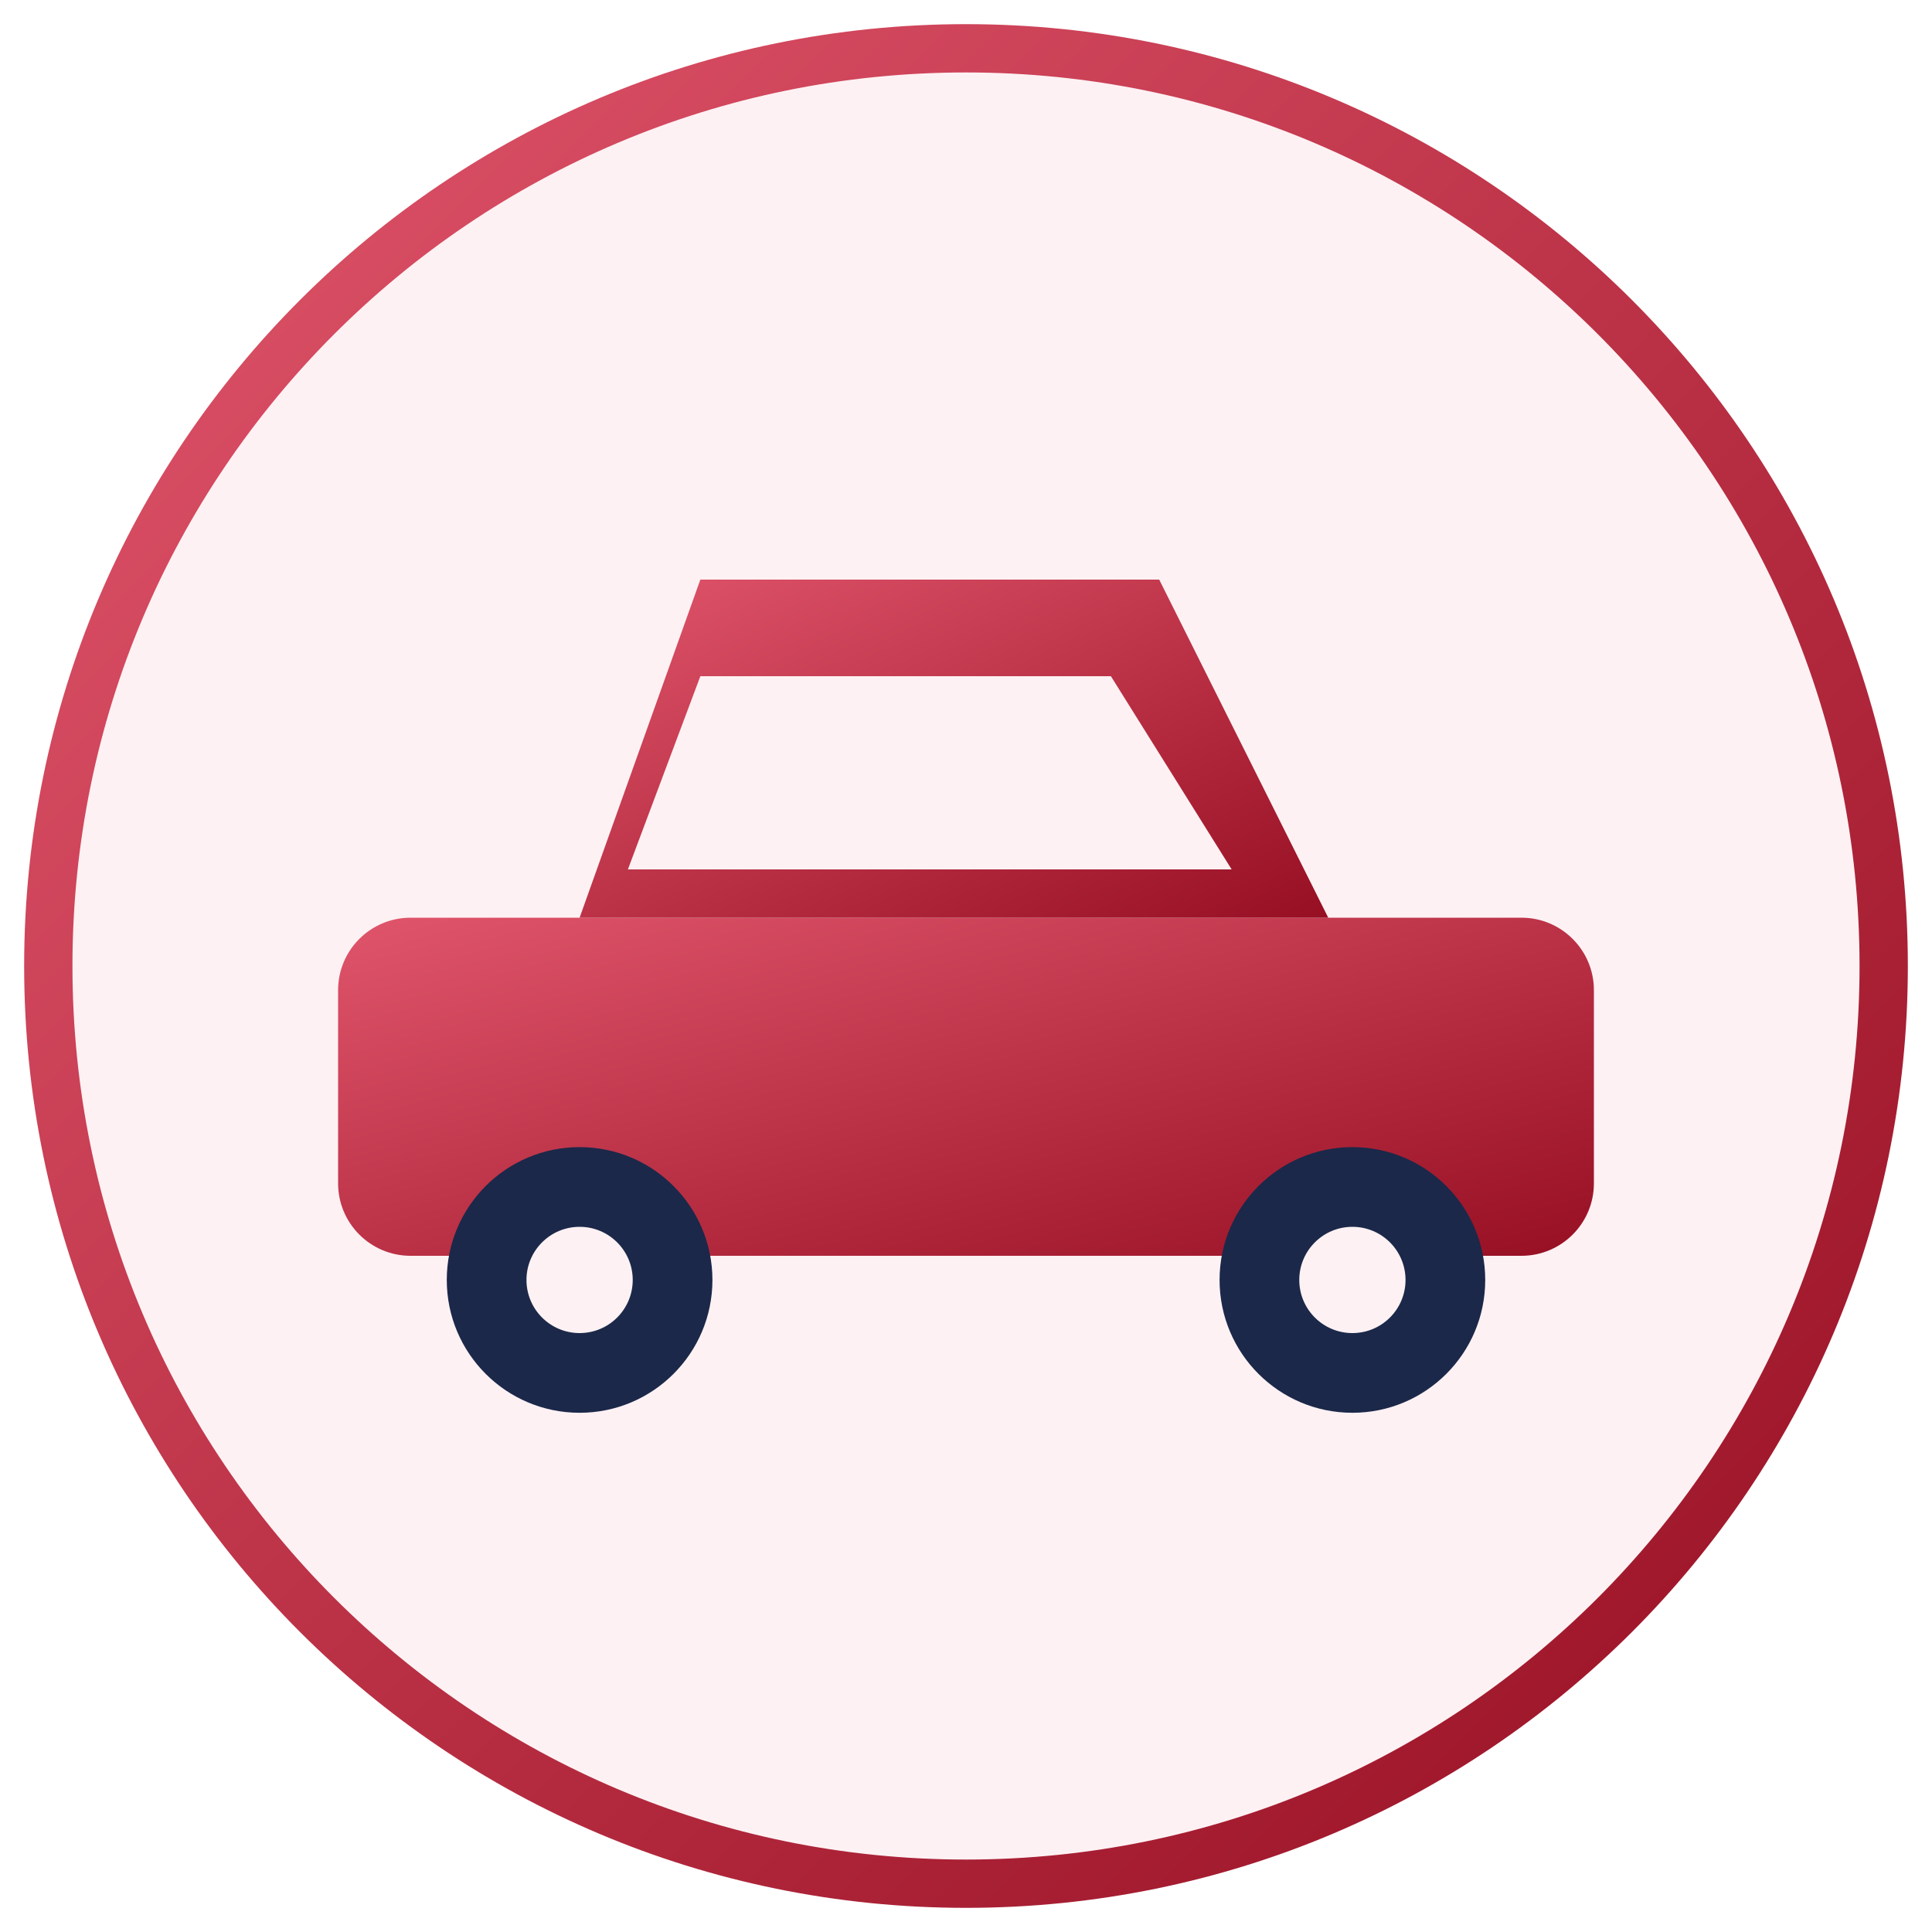
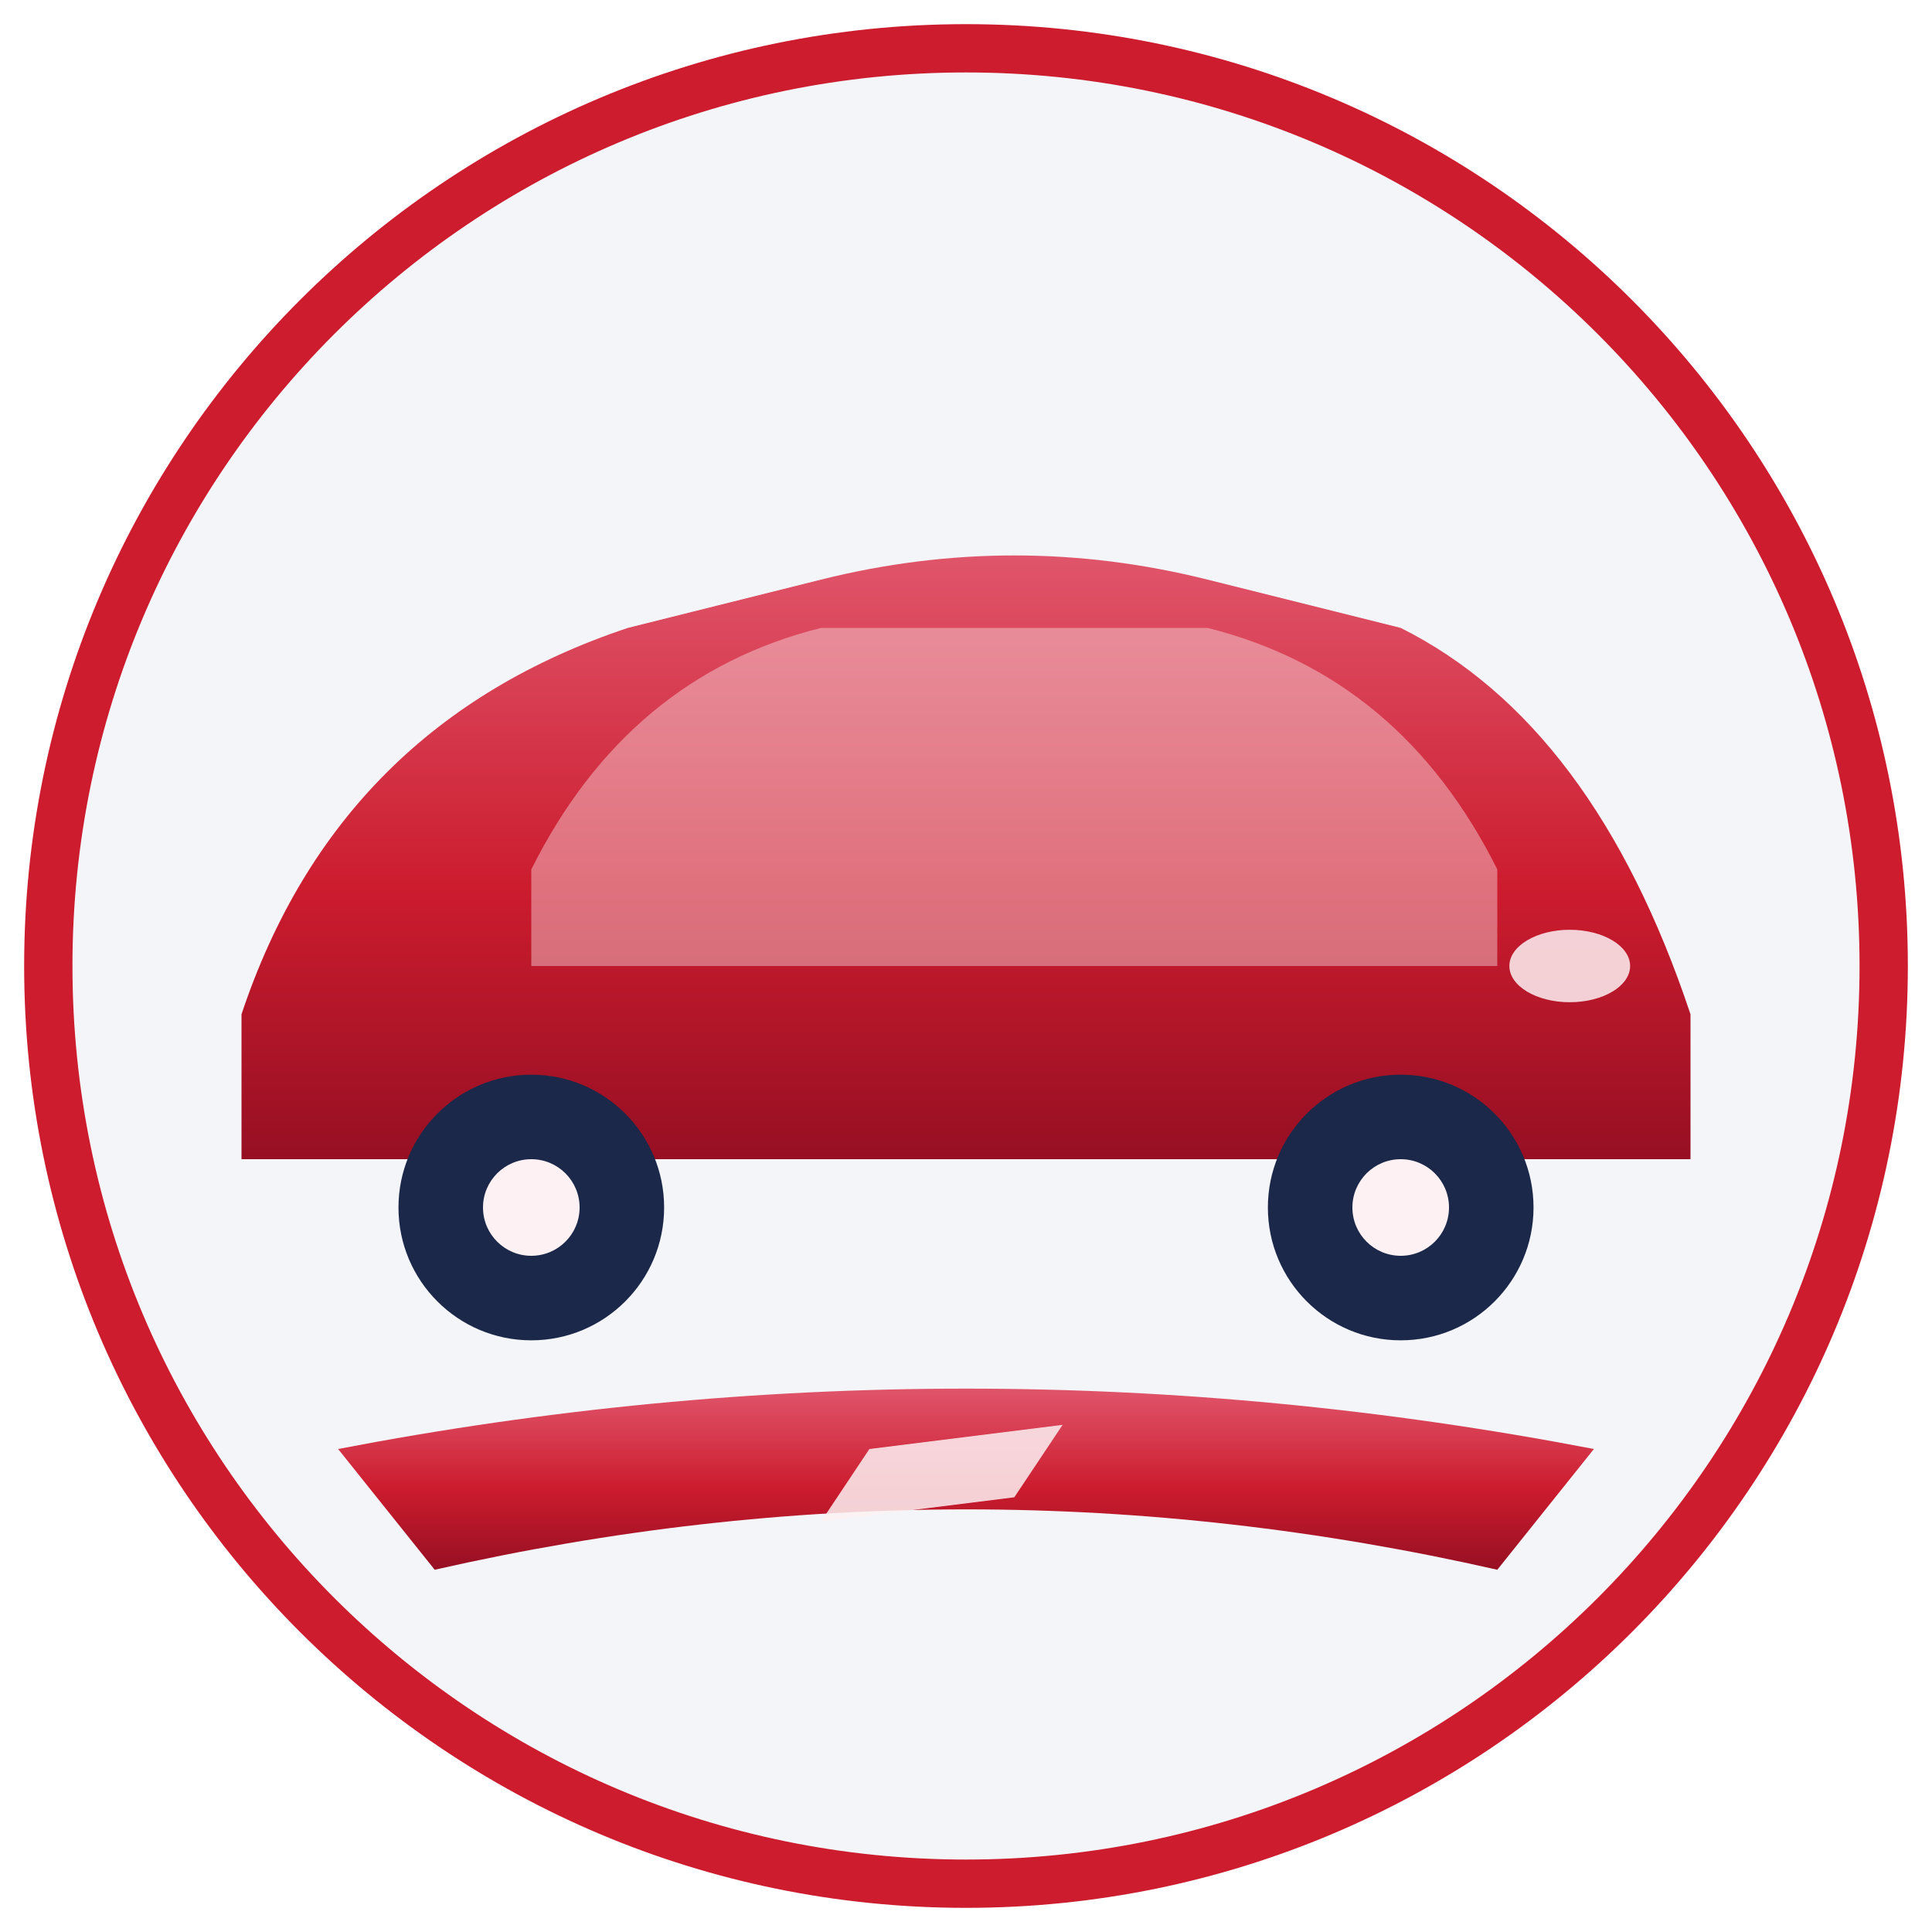
<svg xmlns="http://www.w3.org/2000/svg" viewBox="0 0 80 80" fill="none">
  <defs>
-     <linearGradient id="tp2-grad" x1="0" y1="0" x2="1" y2="1">
+     <linearGradient id="tp2-red" x1="0" y1="0" x2="0" y2="1">
      <stop offset="0%" stop-color="#E0556B" />
+       <stop offset="55%" stop-color="#CC1C2E" />
      <stop offset="100%" stop-color="#970F23" />
    </linearGradient>
  </defs>
-   <circle cx="40" cy="40" r="38" fill="#FDF1F3" />
-   <circle cx="40" cy="40" r="38" fill="none" stroke="url(#tp2-grad)" stroke-width="2" />
-   <rect x="14" y="38" width="52" height="14" rx="3" fill="url(#tp2-grad)" />
-   <path d="M24 38 L29 24 L48 24 L55 38 Z" fill="url(#tp2-grad)" />
-   <path d="M29 28 L46 28 L51 36 L26 36 Z" fill="#FDF1F3" />
-   <line x1="38" y1="28" x2="38" y2="36" stroke="url(#tp2-grad)" stroke-width="1" />
-   <circle cx="24" cy="53" r="5.5" fill="#1B2849" />
-   <circle cx="24" cy="53" r="2.2" fill="#FDF1F3" />
-   <circle cx="56" cy="53" r="5.5" fill="#1B2849" />
-   <circle cx="56" cy="53" r="2.2" fill="#FDF1F3" />
+   <circle cx="40" cy="40" r="38" fill="#F4F5F8" />
+   <circle cx="40" cy="40" r="38" fill="none" stroke="#CC1C2E" stroke-width="2" />
+   <path d="M10 42 Q14 30 26 26 L34 24 Q42 22 50 24 L58 26 Q66 30 70 42 L70 48 L10 48 Z" fill="url(#tp2-red)" />
+   <path d="M22 36 Q26 28 34 26 L50 26 Q58 28 62 36 L62 40 L22 40 Z" fill="#FDF1F3" opacity="0.4" />
+   <ellipse cx="65" cy="40" rx="2.5" ry="1.5" fill="#FDF1F3" opacity="0.85" />
+   <circle cx="22" cy="50" r="5.5" fill="#1B2849" />
+   <circle cx="22" cy="50" r="2" fill="#FDF1F3" />
+   <circle cx="58" cy="50" r="5.5" fill="#1B2849" />
+   <circle cx="58" cy="50" r="2" fill="#FDF1F3" />
+   <path d="M14 60 Q40 55 66 60 L62 65 Q40 60 18 65 Z" fill="url(#tp2-red)" />
+   <path d="M36 60 L44 59 L42 62 L34 63 Z" fill="#FDF1F3" opacity="0.85" />
</svg>
